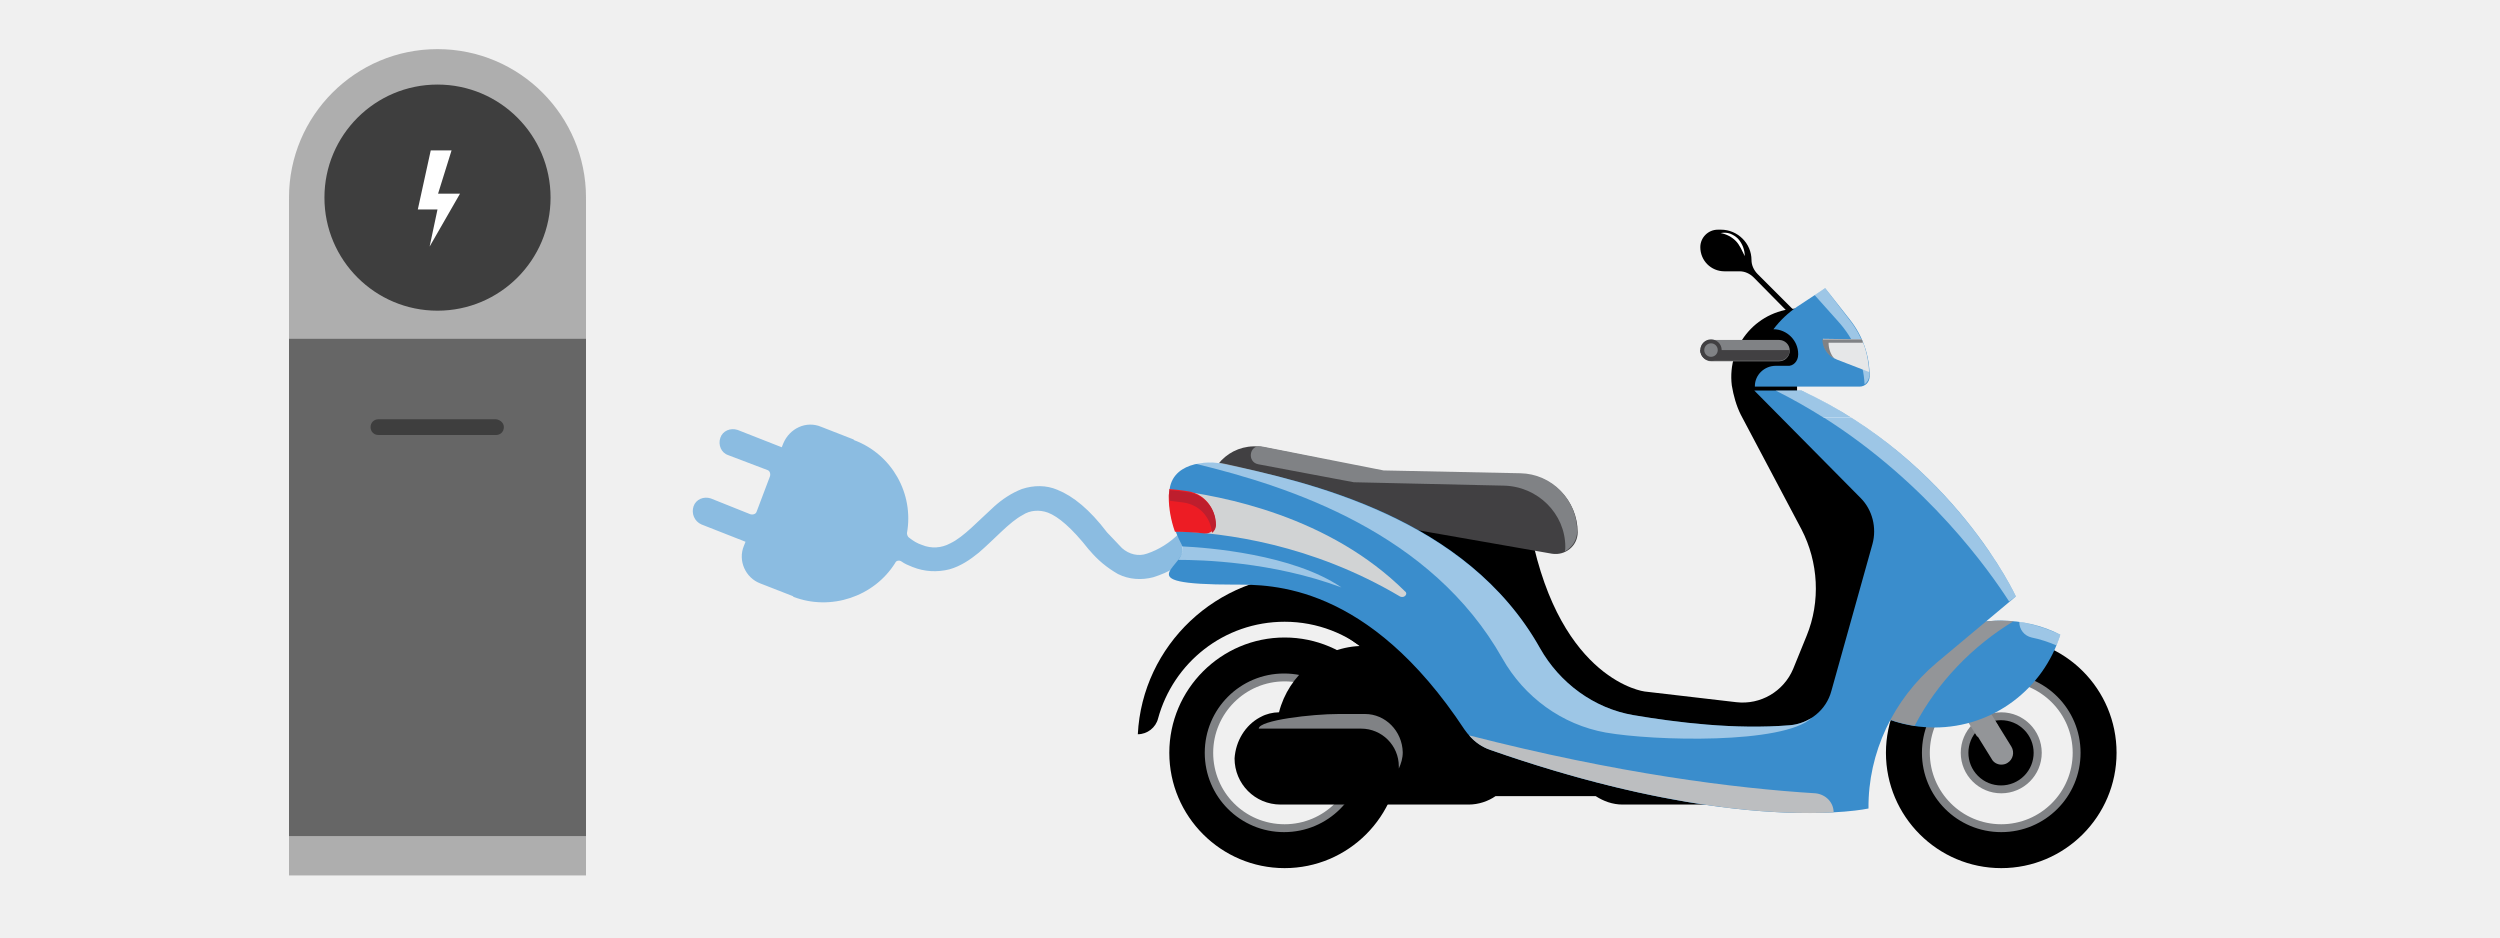
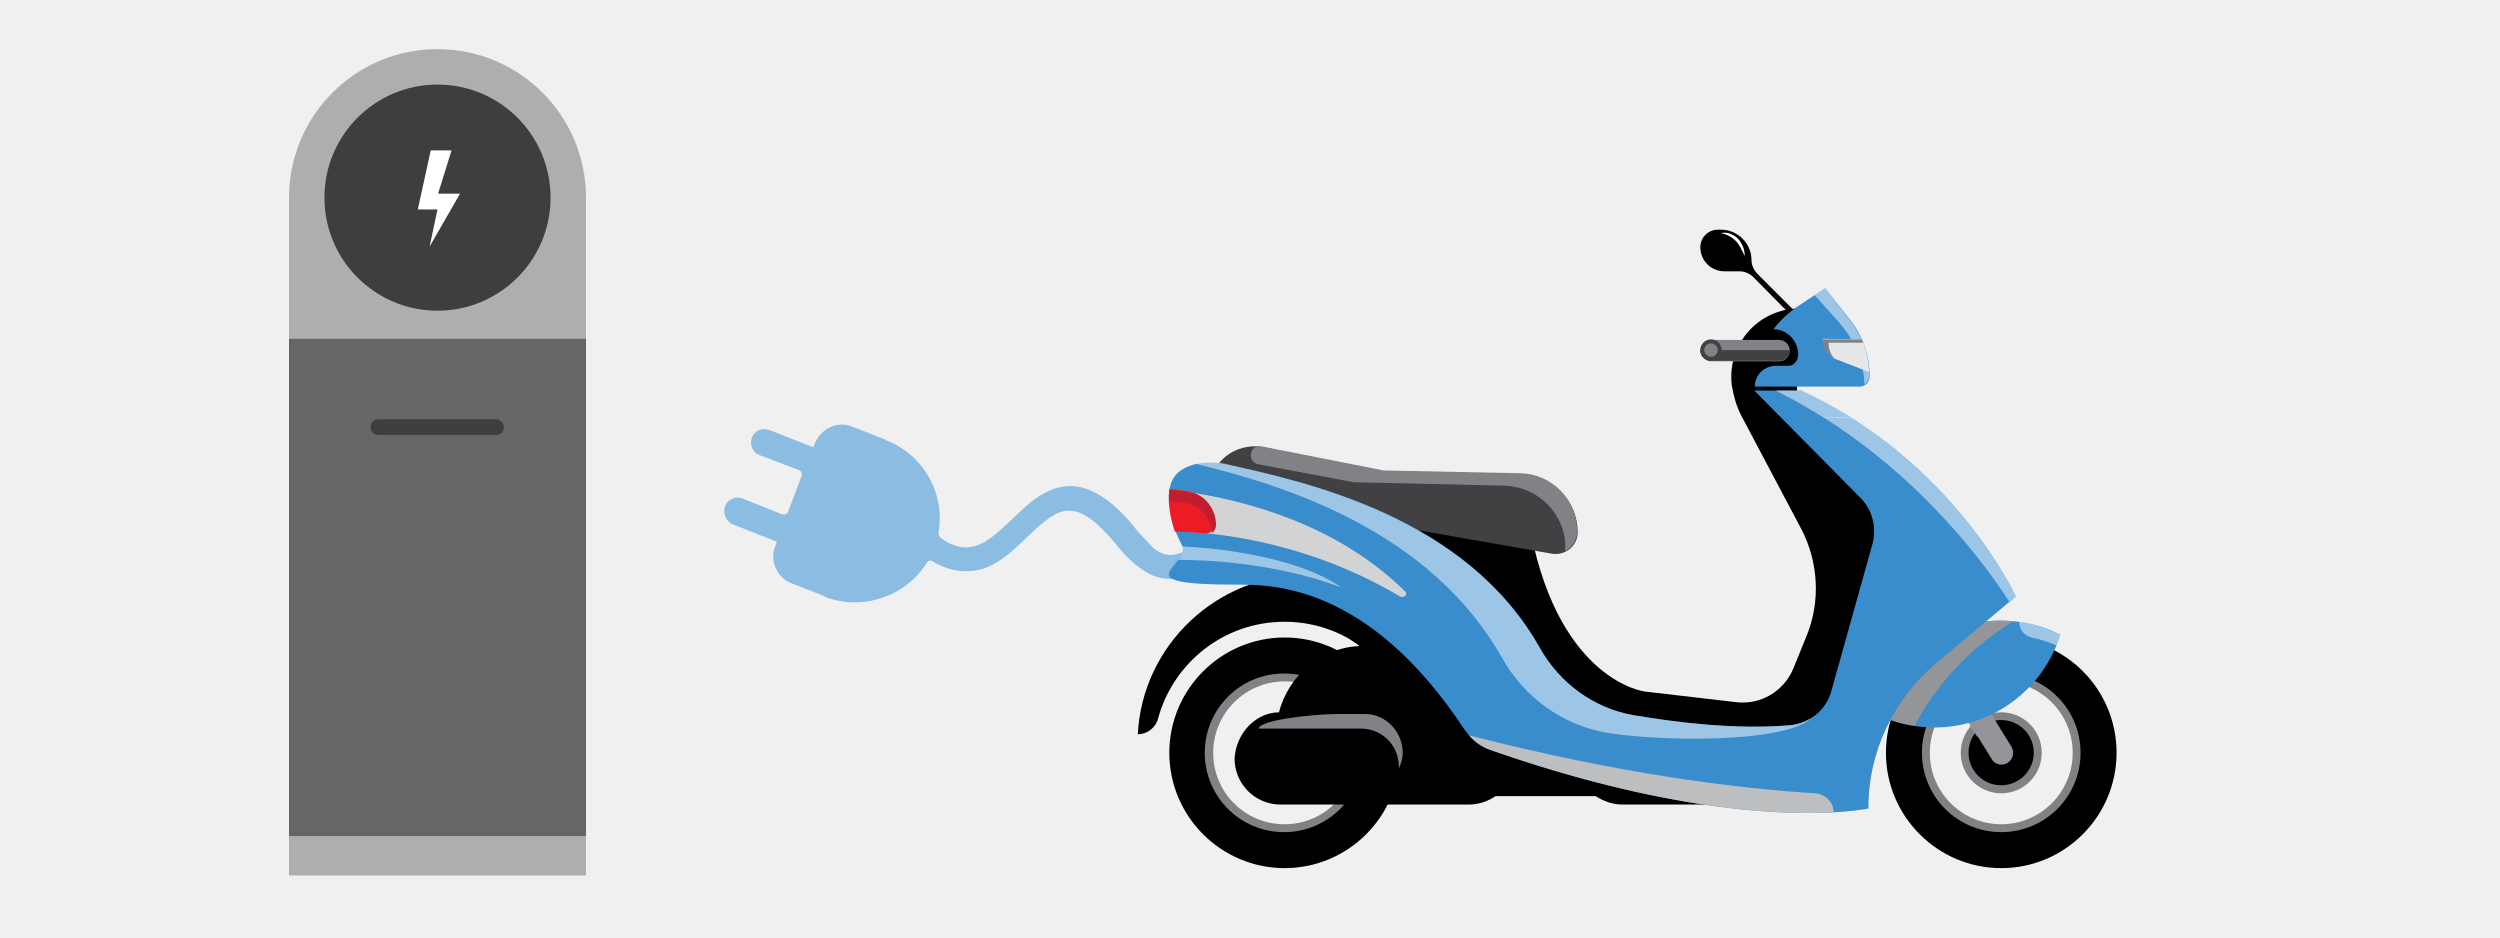
<svg xmlns="http://www.w3.org/2000/svg" version="1.1" id="Layer_1" x="0px" y="0px" viewBox="0 0 800 300" style="enable-background:new 0 0 800 300;" xml:space="preserve">
  <style type="text/css">
	.st0{fill:#AEAEAE;}
	.st1{fill:#3E3E3E;}
	.st2{fill:#FFFFFF;}
	.st3{fill:#666666;}
	.st4{fill:#8BBCE1;}
	.st5{fill:#808285;}
	.st6{fill:#939598;}
	.st7{fill:#3A8DCC;}
	.st8{fill:#414042;}
	.st9{fill:#BCBEC0;}
	.st10{fill:#D1D3D4;}
	.st11{opacity:0.5;fill:#FFFFFF;enable-background:new    ;}
	.st12{fill:#E6E7E8;}
	.st13{fill:#ED1C24;}
	.st14{fill:#BE1E2D;}
</style>
  <g transform="translate(50, -30)">
    <g transform="scale(1.8)">
      <g transform="translate(-40, 0)">
        <g>
          <rect x="63.6" y="52.1" class="st0" width="52.8" height="120.2" />
          <circle class="st0" cx="90" cy="51.8" r="26.4" />
          <circle class="st1" cx="90" cy="51.8" r="20.1" />
          <polygon class="st2" points="88.8,43.4 92.5,43.4 90.1,51.1 94,51.1 88.6,60.5 90,53.9 86.5,53.9     " />
          <rect x="63.6" y="76.9" class="st3" width="52.8" height="88.4" />
          <path class="st1" d="M101.8,92.6c0,0.8-0.6,1.4-1.4,1.4H79.5c-0.8,0-1.4-0.6-1.4-1.4l0,0c0-0.8,0.6-1.4,1.4-1.4h20.9      C101.2,91.3,101.8,91.9,101.8,92.6L101.8,92.6z" />
        </g>
        <g transform="scale(1.4)">
          <g id="connector" transform="translate(80, 40)">
-             <path class="st4" d="M115,38.5c-0.1,0.3-0.4,0.5-0.7,0.4c-1-0.3-2.1-0.2-3.1,0.4c-1.7,0.8-3.6,2.9-5.6,4.7       c-1,0.9-2.2,1.7-3.5,2.2c-1.5,0.5-3.1,0.5-4.5-0.1c-2-0.8-4.1-2.5-6.3-5.4l0,0c-0.7-0.7-1.3-1.4-1.9-2c-0.9-0.8-2.1-1-3.2-0.6       c-1.5,0.5-2.9,1.4-4,2.5l0,0c-0.6,0.6-1.1,1.1-1.6,1.5l0,0l0,0l-0.3,0.1l0,0c-1.4,1.4-3.2,2.4-5.1,3c-1.5,0.4-3.1,0.3-4.5-0.4       c-1.4-0.8-2.6-1.8-3.6-3l0,0L67,41.7c-2.2-2.8-3.9-4.2-5.2-4.7c-1.1-0.4-2.3-0.3-3.2,0.3c-1.7,0.9-3.5,3-5.6,4.8       c-1.1,0.9-2.3,1.7-3.7,2.1c-1.6,0.4-3.2,0.3-4.7-0.3c-0.5-0.2-1-0.4-1.4-0.7c-0.3-0.2-0.7-0.1-0.8,0.2       c-2.7,4.3-8.2,6.1-12.9,4.3l-0.1-0.1l0,0L25.3,46c-1.9-0.7-2.9-2.9-2.1-4.8l0,0l0.2-0.5l-5.6-2.2c-0.9-0.4-1.3-1.4-1-2.3       c0.3-0.9,1.3-1.3,2.2-1l0,0l5,2c0.3,0.1,0.7,0,0.8-0.3l0,0l1.7-4.5c0.1-0.3,0-0.7-0.3-0.8l0,0l-5-1.9c-0.9-0.3-1.3-1.3-1-2.2       l0,0c0.3-0.9,1.3-1.3,2.2-1l5.6,2.2l0.2-0.5c0.8-1.9,2.9-2.9,4.8-2.1l4.1,1.6l0,0l0.1,0.1c4.8,1.8,7.6,6.8,6.7,11.8       c0,0.2,0.1,0.5,0.3,0.6c0.5,0.4,1,0.7,1.6,0.9c1.2,0.5,2.5,0.4,3.6-0.2c1.7-0.8,3.6-2.9,5.6-4.7c1-0.9,2.2-1.7,3.5-2.2       c1.5-0.5,3.1-0.5,4.5,0.1c2,0.8,4.1,2.5,6.3,5.4l0,0c0.7,0.7,1.3,1.4,1.9,2c0.9,0.8,2.1,1.1,3.2,0.7c1.5-0.5,2.9-1.4,4-2.5l0,0       c0.6-0.6,1.1-1.1,1.6-1.5l0,0l0,0l0.2-0.2l0,0c1.4-1.4,3.2-2.4,5.1-3c1.5-0.4,3.1-0.3,4.5,0.4c1.4,0.8,2.6,1.8,3.6,3l0,0       l0.1,0.1c2.2,2.8,3.9,4.2,5.2,4.7c1.1,0.4,2.3,0.3,3.3-0.4c1.7-0.9,3.5-3,5.6-4.8c1.1-0.9,2.3-1.7,3.7-2.1       c1.3-0.4,2.7-0.4,4.1,0c0.3,0.1,0.5,0.4,0.4,0.8l0,0L115,38.5z" />
+             <path class="st4" d="M119,38.5c-0.1,0.3-0.4,0.5-0.7,0.4c-1-0.3-2.1-0.2-3.1,0.4c-1.7,0.8-3.6,2.9-5.6,4.7       c-1,0.9-2.2,1.7-3.5,2.2c-1.5,0.5-3.1,0.5-4.5-0.1c-2-0.8-4.1-2.5-6.3-5.4l0,0c-0.7-0.7-1.3-1.4-1.9-2c-0.9-0.8-2.1-1-3.2-0.6       c-1.5,0.5-2.9,1.4-4,2.5l0,0c-0.6,0.6-1.1,1.1-1.6,1.5l0,0l0,0l-0.3,0.1l0,0c-1.4,1.4-3.2,2.4-5.1,3c-1.5,0.4-3.1,0.3-4.5-0.4       c-1.4-0.8-2.6-1.8-3.6-3l0,0L71,41.7c-2.2-2.8-3.9-4.2-5.2-4.7c-1.1-0.4-2.3-0.3-3.2,0.3c-1.7,0.9-3.5,3-5.6,4.8       c-1.1,0.9-2.3,1.7-3.7,2.1c-1.6,0.4-3.2,0.3-4.7-0.3c-0.5-0.2-1-0.4-1.4-0.7c-0.3-0.2-0.7-0.1-0.8,0.2       c-2.7,4.3-8.2,6.1-12.9,4.3l-0.1-0.1l0,0L29.3,46c-1.9-0.7-2.9-2.9-2.1-4.8l0,0l0.2-0.5l-5.6-2.2c-0.9-0.4-1.3-1.4-1-2.3       c0.3-0.9,1.3-1.3,2.2-1l0,0l5,2c0.3,0.1,0.7,0,0.8-0.3l0,0l1.7-4.5c0.1-0.3,0-0.7-0.3-0.8l0,0l-5-1.9c-0.9-0.3-1.3-1.3-1-2.2       l0,0c0.3-0.9,1.3-1.3,2.2-1l5.6,2.2l0.2-0.5c0.8-1.9,2.9-2.9,4.8-2.1l4.1,1.6l0,0l0.1,0.1c4.8,1.8,7.6,6.8,6.7,11.8       c0,0.2,0.1,0.5,0.3,0.6c0.5,0.4,1,0.7,1.6,0.9c1.2,0.5,2.5,0.4,3.6-0.2c1.7-0.8,3.6-2.9,5.6-4.7c1-0.9,2.2-1.7,3.5-2.2       c1.5-0.5,3.1-0.5,4.5,0.1c2,0.8,4.1,2.5,6.3,5.4l0,0c0.7,0.7,1.3,1.4,1.9,2c0.9,0.8,2.1,1.1,3.2,0.7c1.5-0.5,2.9-1.4,4-2.5l0,0       c0.6-0.6,1.1-1.1,1.6-1.5l0,0l0,0l0.2-0.2l0,0c1.4-1.4,3.2-2.4,5.1-3c1.5-0.4,3.1-0.3,4.5,0.4c1.4,0.8,2.6,1.8,3.6,3l0,0       l0.1,0.1c2.2,2.8,3.9,4.2,5.2,4.7c1.1,0.4,2.3,0.3,3.3-0.4c1.7-0.9,3.5-3,5.6-4.8c1.1-0.9,2.3-1.7,3.7-2.1       c1.3-0.4,2.7-0.4,4.1,0c0.3,0.1,0.5,0.4,0.4,0.8l0,0L119,38.5z" />
          </g>
        </g>
        <g id="car_1_">
          <g>
-             <path d="M347.5,150.5c0,11.3,9.2,20.5,20.5,20.5s20.5-9.2,20.5-20.5S379.4,130,368,130C356.7,130,347.5,139.2,347.5,150.5z        M354.4,150.5c0-7.5,6.1-13.6,13.6-13.6s13.6,6.1,13.6,13.6s-6.1,13.6-13.6,13.6C360.5,164.1,354.4,158,354.4,150.5z" />
+             <path d="M347.5,150.5c0,11.3,9.2,20.5,20.5,20.5s20.5-9.2,20.5-20.5S379.4,130,368,130C356.7,130,347.5,139.2,347.5,150.5z        M354.4,150.5c0-7.5,6.1-13.6,13.6-13.6s13.6,6.1,13.6,13.6s-6.1,13.6-13.6,13.6S354.4,158,354.4,150.5z" />
            <g>
-               <path class="st5" d="M353.9,150.5c0,7.8,6.3,14.1,14.1,14.1c7.8,0,14.1-6.3,14.1-14.1c0-7.8-6.3-14.1-14.1-14.1        C360.2,136.4,353.9,142.7,353.9,150.5z M355.3,150.5c0-7,5.7-12.7,12.7-12.7c7,0,12.7,5.7,12.7,12.7c0,7-5.7,12.7-12.7,12.7        C361,163.2,355.3,157.5,355.3,150.5z" />
+               <path class="st5" d="M353.9,150.5c0,7.8,6.3,14.1,14.1,14.1c7.8,0,14.1-6.3,14.1-14.1s-6.3-14.1-14.1-14.1        C360.2,136.4,353.9,142.7,353.9,150.5z M355.3,150.5c0-7,5.7-12.7,12.7-12.7s12.7,5.7,12.7,12.7s-5.7,12.7-12.7,12.7        S355.3,157.5,355.3,150.5z" />
            </g>
          </g>
          <g>
            <circle class="st5" cx="368" cy="150.5" r="7.2" />
-             <ellipse transform="matrix(0.7071 -0.7071 0.7071 0.7071 1.3279 304.2945)" cx="368" cy="150.5" rx="5.8" ry="5.8" />
+             <ellipse transform="matrix(0.7071 -0.7071 0.7071 0.7071 1.353 304.267)" cx="368" cy="150.5" rx="5.8" ry="5.8" />
          </g>
          <g>
            <g>
              <path d="M220.1,150.5c0,11.3,9.2,20.5,20.5,20.5s20.5-9.2,20.5-20.5s-9.2-20.5-20.5-20.5S220.1,139.2,220.1,150.5z M227,150.5        c0-7.5,6.1-13.6,13.6-13.6s13.6,6.1,13.6,13.6s-6.1,13.6-13.6,13.6C233,164.1,227,158,227,150.5z" />
              <g>
-                 <path class="st5" d="M226.4,150.5c0,7.8,6.3,14.1,14.1,14.1c7.8,0,14.1-6.3,14.1-14.1c0-7.8-6.3-14.1-14.1-14.1         C232.7,136.4,226.4,142.7,226.4,150.5z M227.9,150.5c0-7,5.7-12.7,12.7-12.7c7,0,12.7,5.7,12.7,12.7c0,7-5.7,12.7-12.7,12.7         C233.5,163.2,227.9,157.5,227.9,150.5z" />
+                 <path class="st5" d="M226.4,150.5c0,7.8,6.3,14.1,14.1,14.1s14.1-6.3,14.1-14.1s-6.3-14.1-14.1-14.1S226.4,142.7,226.4,150.5         z M227.9,150.5c0-7,5.7-12.7,12.7-12.7s12.7,5.7,12.7,12.7s-5.7,12.7-12.7,12.7C233.5,163.2,227.9,157.5,227.9,150.5z" />
              </g>
            </g>
            <g>
              <circle class="st5" cx="240.6" cy="150.5" r="7.2" />
              <ellipse cx="240.6" cy="150.5" rx="5.8" ry="5.8" />
            </g>
          </g>
-           <path class="st6" d="M368,152.6c0.4,0,0.8-0.1,1.1-0.3c1-0.6,1.3-1.9,0.7-2.9l-41.8-67.6c-0.6-1-1.9-1.3-2.9-0.7      s-1.3,1.9-0.7,2.9l41.9,67.6C366.6,152.2,367.3,152.6,368,152.6z" />
-           <path class="st6" d="M325,81.2c1-0.6,2.3-0.3,2.9,0.7l39.6,63.9c-1,2-3.8,1.8-3.8,1.8l-39.4-63.6C323.7,83.1,324,81.8,325,81.2z      " />
+           <path class="st6" d="M368,152.6c0.4,0,0.8-0.1,1.1-0.3c1-0.6,1.3-1.9,0.7-2.9L328,81.8c-0.6-1-1.9-1.3-2.9-0.7s-1.3,1.9-0.7,2.9      l41.9,67.6C366.6,152.2,367.3,152.6,368,152.6z" />
+           <path class="st6" d="M325,81.2c1-0.6,2.3-0.3,2.9,0.7l39.6,63.9c-1,2-3.8,1.8-3.8,1.8L324.3,84C323.7,83.1,324,81.8,325,81.2z" />
          <g>
            <path d="M317.6,57.5h0.6c2.9,0,5.4,2.4,5.4,5.4l0,0c0,0.9,0.4,1.8,1.1,2.5l7.3,7.3l-0.7,0.7L324,66c-0.7-0.7-1.6-1.1-2.5-1.1       h-2.7c-2.4,0-4.3-1.9-4.3-4.3l0,0C314.5,58.9,315.9,57.5,317.6,57.5z" />
            <path class="st2" d="M322.4,62.2c0-1.1-0.4-2.2-1.2-3.1c-0.4-0.4-0.9-0.7-1.4-0.9c-0.6-0.2-1.1-0.2-1.7-0.1       c1.1,0.2,2,0.7,2.7,1.4C321.5,60.2,321.9,61.2,322.4,62.2z" />
          </g>
          <path class="st7" d="M378.5,129.5c-3,9.6-11.9,16.5-22.4,16.5c-3.8,0-7.4-0.9-10.6-2.5c3-9.6,11.9-16.5,22.4-16.5      C371.8,127,375.4,127.9,378.5,129.5z" />
          <path class="st6" d="M368,127c0.7,0,1.4,0.1,2.2,0.1c-7.3,4.4-13.6,10.9-17.6,18.6c-2.5-0.4-4.8-1.1-7-2.2      C348.5,133.9,357.5,127,368,127z" />
-           <path d="M240.6,127.2c-10.8,0-19.8,7.3-22.5,17.2c-0.4,1.6-1.9,2.8-3.6,2.8l0,0c0.8-15.8,14-28.4,30.2-28.4      c16.2,0,29.4,12.6,30.2,28.4h-11.2C262,135.9,252.3,127.2,240.6,127.2z" />
+           <path d="M240.6,127.2c-10.8,0-19.8,7.3-22.5,17.2c-0.4,1.6-1.9,2.8-3.6,2.8l0,0c0.8-15.8,14-28.4,30.2-28.4s29.4,12.6,30.2,28.4      h-11.2C262,135.9,252.3,127.2,240.6,127.2z" />
          <path d="M284.4,111.5c5.3,26.3,20.2,28.1,20.2,28.1l16.3,1.9c4.3,0.5,8.4-1.9,10.1-5.9l2.4-5.9c2.5-6.1,2.1-13.1-0.9-18.9      l-10.8-20.4c-0.8-1.6-1.3-3.4-1.6-5.2l0,0c-0.9-7.3,4.7-13.7,12.1-13.7h2.6l-3.1,12.6v2.7l20.7,20.9l-15.2,43.2h-46.8v-7.8H270      l-26.9-19.4v-23.4L284.4,111.5z" />
          <path class="st8" d="M227,104.4l61.1,10.7c2.4,0.4,4.6-1.4,4.6-3.8l0,0c0-5.6-4.5-10.2-10.1-10.3l-24.3-0.5L237,96.2      C231.7,95.1,227,99.1,227,104.4L227,104.4z" />
          <path class="st5" d="M290.5,113.9c0-5.9-4.9-10.8-11-10.9l-26.6-0.6l-17-3.2c-2-0.4-1.6-3.4,0.4-3.2c0.2,0,0.4,0.1,0.6,0.1      l21.3,4.2l24.3,0.5c5.6,0.1,10.1,4.7,10.1,10.3c0,1.6-0.9,2.9-2.2,3.6C290.5,114.4,290.5,114.2,290.5,113.9z" />
          <g>
-             <path d="M236.2,144.2L236.2,144.2l0.2-0.1c0.9-0.5,2.1-0.8,3.2-0.8c1.7-6.7,7.8-11.8,15-11.8H274c3,0,5.4,2.4,5.4,5.4l0,0       c0,3.9,3.2,7.2,7.2,7.2h10.4c1.1-0.6,2.3-0.9,3.7-0.9h29c1.3,0,2.6,0.3,3.7,0.9h0.6c0.9,0,1.6,0.7,1.6,1.6l0,0       c1.4,1.5,2.3,3.5,2.3,5.8l0,0c0,4.6-3.7,8.2-8.2,8.2h-29c-1.8,0-3.4-0.6-4.8-1.5h-17.8c-1.3,0.9-3,1.5-4.8,1.5h-33.4       c-4.6,0-8.2-3.7-8.2-8.2l0,0C231.9,148.4,233.6,145.6,236.2,144.2z" />
+             <path d="M236.2,144.2L236.2,144.2l0.2-0.1c0.9-0.5,2.1-0.8,3.2-0.8c1.7-6.7,7.8-11.8,15-11.8H274c3,0,5.4,2.4,5.4,5.4l0,0       c0,3.9,3.2,7.2,7.2,7.2H297c1.1-0.6,2.3-0.9,3.7-0.9h29c1.3,0,2.6,0.3,3.7,0.9h0.6c0.9,0,1.6,0.7,1.6,1.6l0,0       c1.4,1.5,2.3,3.5,2.3,5.8l0,0c0,4.6-3.7,8.2-8.2,8.2h-29c-1.8,0-3.4-0.6-4.8-1.5h-17.8c-1.3,0.9-3,1.5-4.8,1.5h-33.4       c-4.6,0-8.2-3.7-8.2-8.2l0,0C231.9,148.4,233.6,145.6,236.2,144.2z" />
            <path class="st5" d="M254.9,143.6h-4.7c-4.7,0-14.2,1.1-14.2,2.6l0,0h18.2c3.7,0,6.7,3,6.7,6.7c0,0.1,0,0.2,0,0.4       c0.4-0.9,0.7-1.8,0.7-2.9l0,0C261.5,146.6,258.5,143.6,254.9,143.6z" />
          </g>
          <path class="st7" d="M324.1,86.1h8.4c27.1,12.6,38.1,36.6,38.1,36.6l-14.1,11.8c-7.7,6.5-12.2,16-12.1,25.9l0,0      c0,0-22.9,5.1-67.2-10.4c-1.9-0.7-3.4-1.9-4.6-3.6c-17.2-26.1-34.5-25.8-40.8-25.8c-20.5,0-7.6-3.4-9.5-7.1      c-1.4-2.6-2.2-5.6-2.2-8.7v-0.3c0-5.6,6.6-6.1,9.9-5.3c14.6,3.1,42.9,9.3,56,32.7c3.5,6.2,9.6,10.7,16.6,11.9      c7.7,1.3,18,2.6,27.8,1.8c3.5-0.3,6.5-2.7,7.4-6.1l7.3-26.1c0.8-2.9,0-6.1-2.1-8.2L324.1,86.1z" />
-           <path class="st7" d="M331.9,79.7v-0.1c0-2.4-2-4.4-4.4-4.4l0,0c1.2-1.6,2.6-2.9,4.2-4l5-3.3l4.4,5.6c2.3,2.9,3.5,6.4,3.5,10.1      c0,1-0.8,1.8-1.8,1.8h-18.6c0,0,0,0,0-0.1c0-2,1.7-3.6,3.7-3.6h2.1C331,81.8,331.9,80.9,331.9,79.7z" />
+           <path class="st7" d="M331.9,79.7L331.9,79.7c0-2.5-2-4.5-4.4-4.5l0,0c1.2-1.6,2.6-2.9,4.2-4l5-3.3l4.4,5.6      c2.3,2.9,3.5,6.4,3.5,10.1c0,1-0.8,1.8-1.8,1.8h-18.6c0,0,0,0,0-0.1c0-2,1.7-3.6,3.7-3.6h2.1C331,81.8,331.9,80.9,331.9,79.7z" />
          <path class="st9" d="M338.2,161.1L338.2,161.1c-9.6,0.5-30.1-0.3-61-11.1c-1.5-0.5-2.8-1.4-3.8-2.6c26.5,6.8,47.1,9.4,61.6,10.3      C336.8,157.9,338.2,159.3,338.2,161.1z" />
          <path class="st10" d="M261.1,122.7c-15.7-9.3-31.1-11.3-39.9-11.6c-0.7-2-1.1-4.1-1.1-6.2v-0.3c0-0.3,0-0.7,0.1-0.9      c9.6,1.1,28.4,4.8,41.8,18.1C262.6,122.2,261.9,123.1,261.1,122.7z" />
          <path class="st11" d="M370.6,122.7l-1.2,0.9c-3.4-5.3-14.4-21-33.1-32.8h4.9C362,104,370.6,122.7,370.6,122.7z" />
          <path class="st11" d="M332.5,86.1c3.2,1.4,6.1,3.1,8.8,4.8h-4.9c-2.7-1.7-5.5-3.3-8.5-4.8H332.5z" />
          <path class="st11" d="M336.7,67.9l-1.9,1.2l4.2,4.7c2.9,3.2,4.5,7.1,4.7,11.2c0.4-0.3,0.8-0.8,0.8-1.4c0-3.7-1.2-7.2-3.5-10.1      L336.7,67.9z" />
          <g>
            <g>
              <path class="st5" d="M316.4,80.9h12.1c1.1,0,1.9-0.9,1.9-1.9l0,0c0-1.1-0.9-1.9-1.9-1.9h-12.1c-1.1,0-1.9,0.9-1.9,1.9l0,0        C314.5,80,315.4,80.9,316.4,80.9z" />
              <path class="st8" d="M330.4,78.9L330.4,78.9c0,1.1-0.9,1.9-1.9,1.9h-12.1c-1.1,0-1.9-0.9-1.9-1.9l0,0H330.4z" />
            </g>
            <ellipse class="st8" cx="316.4" cy="78.9" rx="1.9" ry="1.9" />
            <circle class="st5" cx="316.4" cy="78.9" r="1.2" />
          </g>
          <path class="st12" d="M343.2,77c0.8,1.8,1.2,3.8,1.3,5.8l-5.7-2.2c-1.5-0.6-2.5-2.1-2.5-3.7L343.2,77L343.2,77z" />
          <path class="st5" d="M343.2,77c0.1,0.2,0.2,0.4,0.2,0.6h-6.1c0,1.1,0.4,2.1,1,2.8c-1.3-0.7-2.1-2-2.1-3.4H343.2z" />
          <path class="st11" d="M286,131.9c3.5,6.2,9.6,10.7,16.6,11.9c7.7,1.3,18,2.6,27.8,1.8c1.4-0.1,2.7-0.6,3.9-1.3      c-5.1,4.7-28,4.1-36.6,2.6c-7.8-1.4-14.5-6.3-18.4-13.2c-12.6-22.3-37.6-30.5-54.6-34.6c1.8-0.4,3.8-0.3,5.2,0      C244.6,102.4,272.9,108.6,286,131.9z" />
          <path class="st11" d="M378.5,129.5c-0.2,0.7-0.4,1.3-0.7,1.9c-1.4-0.6-2.9-1.1-4.4-1.4c-1.3-0.3-2.2-1.4-2.2-2.8l0,0      C373.7,127.6,376.2,128.4,378.5,129.5z" />
          <path class="st11" d="M250.7,121.1c-12.3-4.6-25-4.9-29-4.9c0.6-0.8,0.9-1.6,0.6-2.4C226.9,114,242.1,115.2,250.7,121.1z" />
          <path class="st13" d="M220.1,103.6c1,0.1,2.1,0.2,3.3,0.4c2.8,0.4,4.9,2.9,4.9,5.8l0,0c0,1-0.9,1.8-1.9,1.7      c-1.9-0.2-3.7-0.3-5.3-0.3c-0.7-2-1.1-4.1-1.1-6.2v-0.3C220.1,104.2,220.1,103.9,220.1,103.6z" />
          <path class="st14" d="M222.6,106c-0.8-0.1-1.7-0.2-2.4-0.3c0-0.2-0.1-0.5-0.1-0.7v-0.3c0-0.3,0-0.7,0.1-0.9      c1,0.1,2.1,0.2,3.3,0.4c2.8,0.4,4.9,2.9,4.9,5.8l0,0c0,0.6-0.3,1.1-0.7,1.4C227.4,108.5,225.4,106.4,222.6,106z" />
        </g>
      </g>
    </g>
  </g>
</svg>
